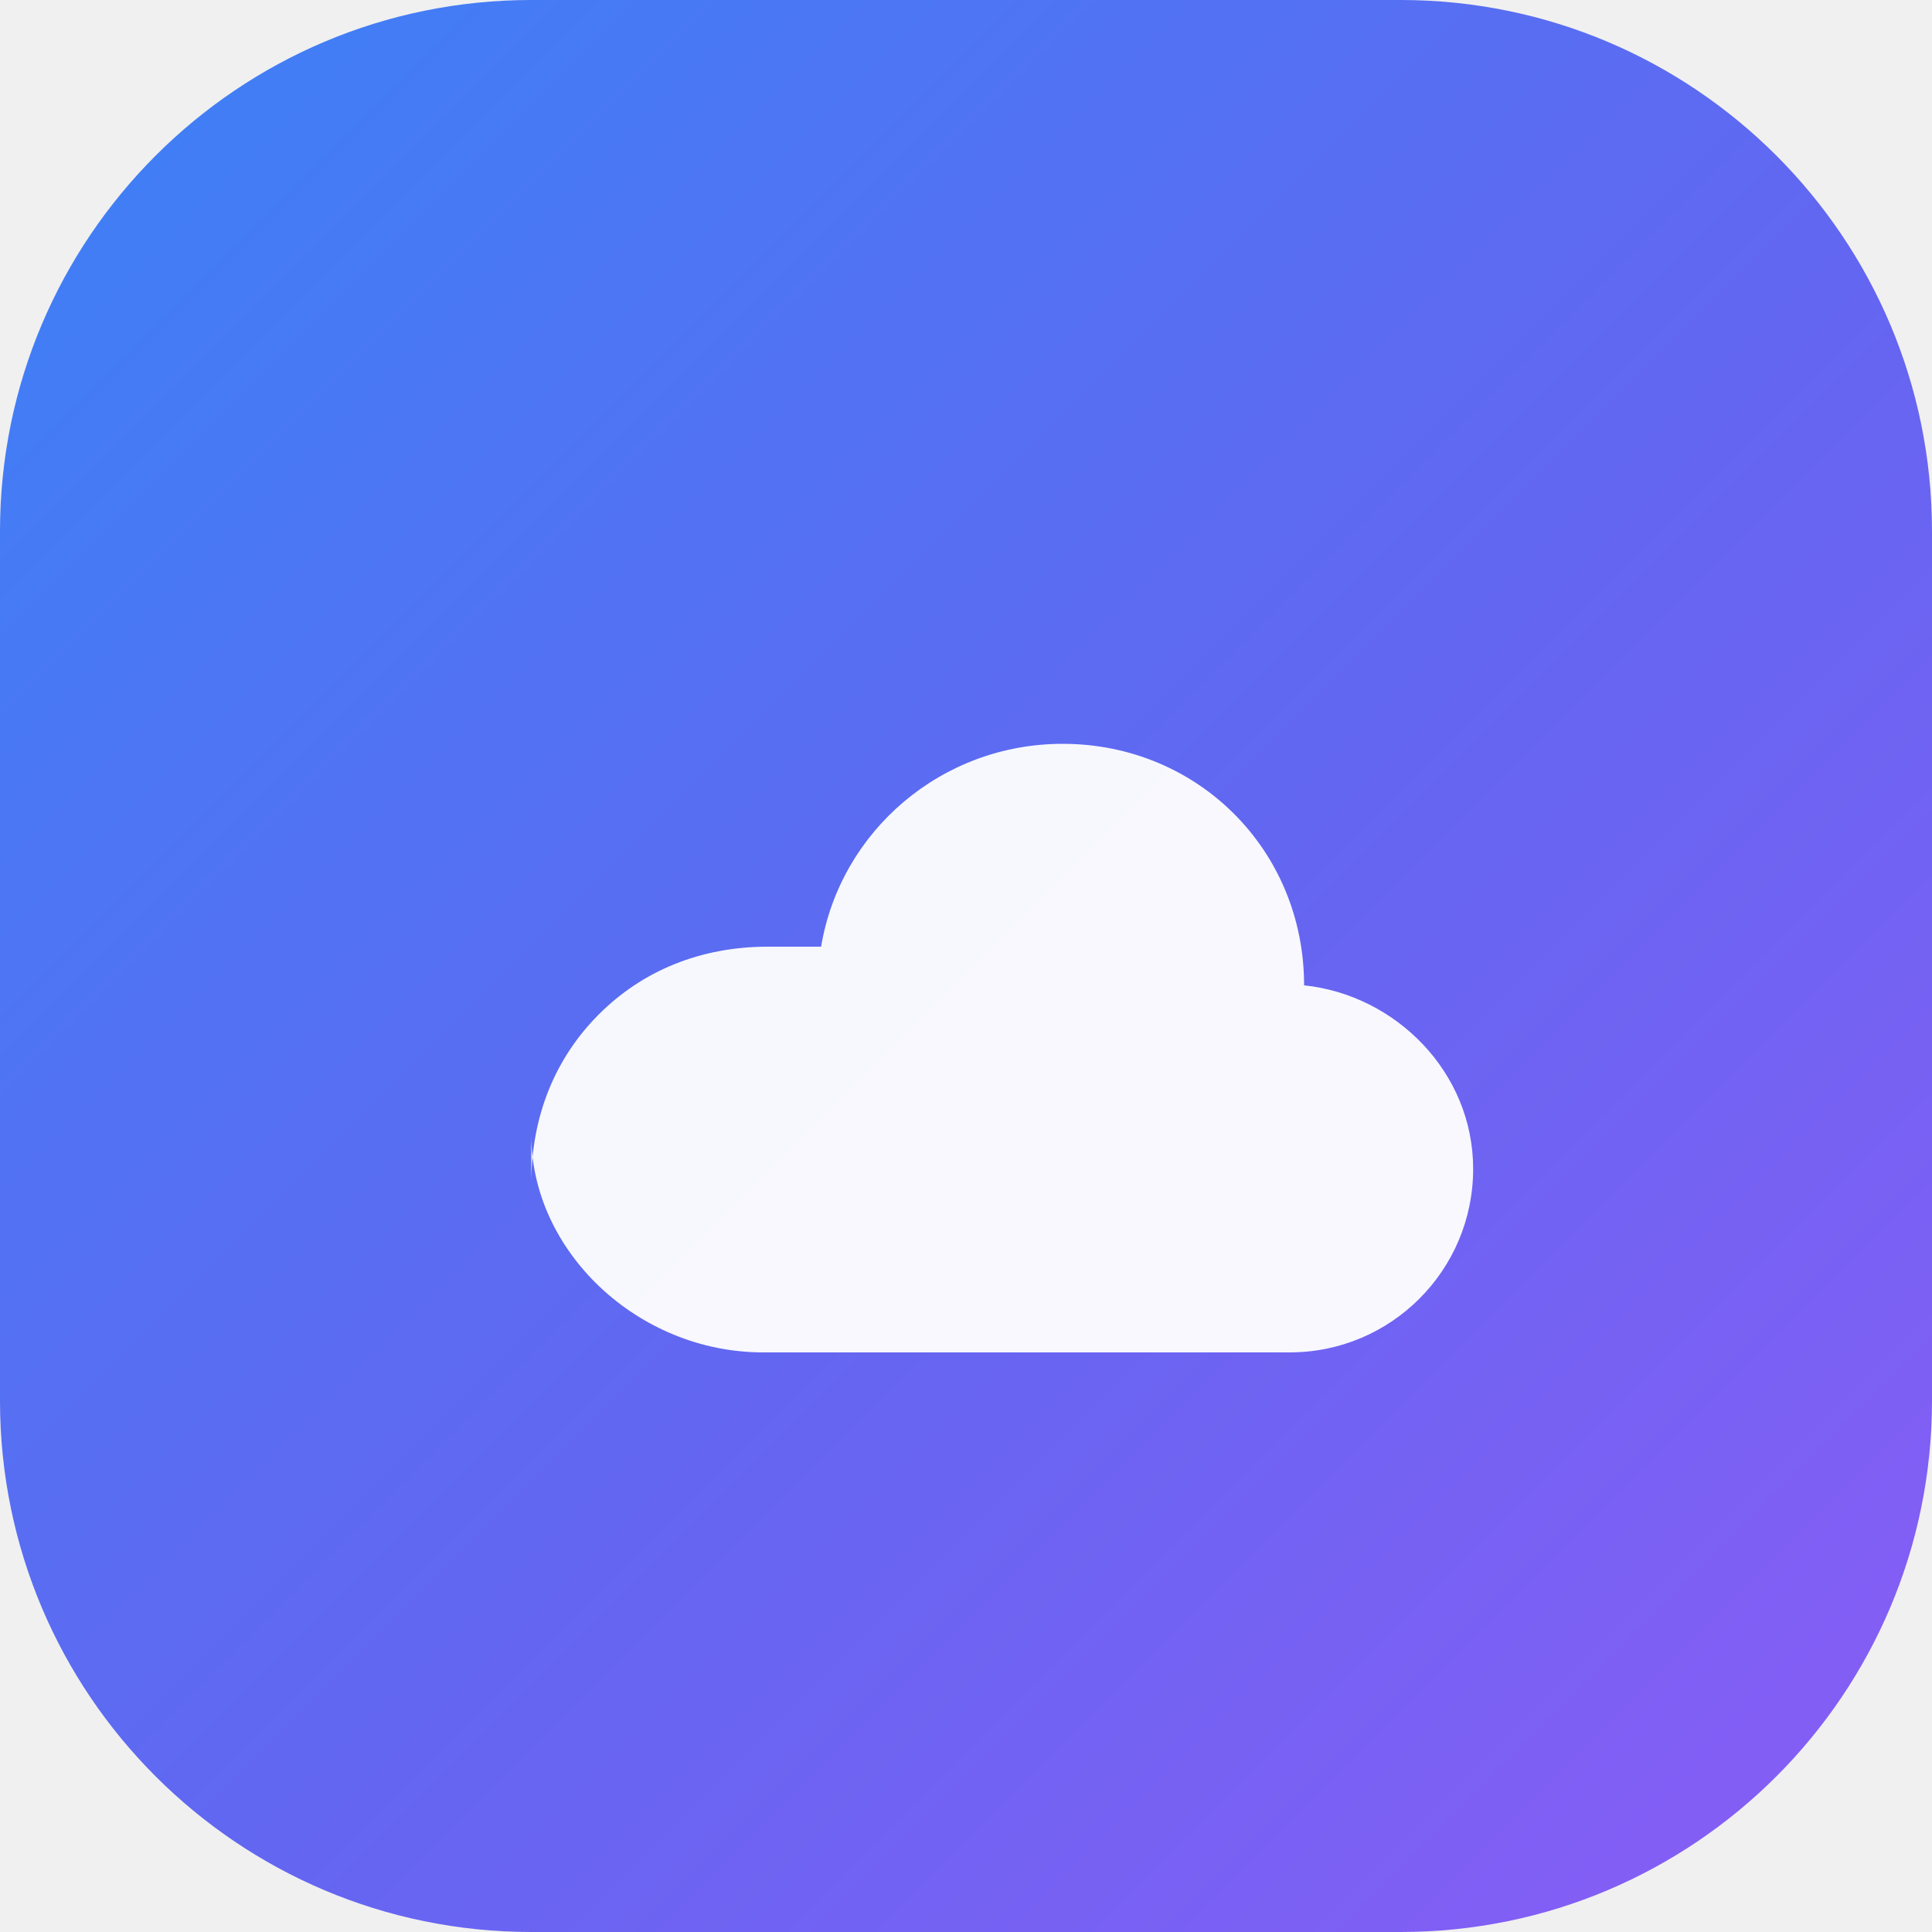
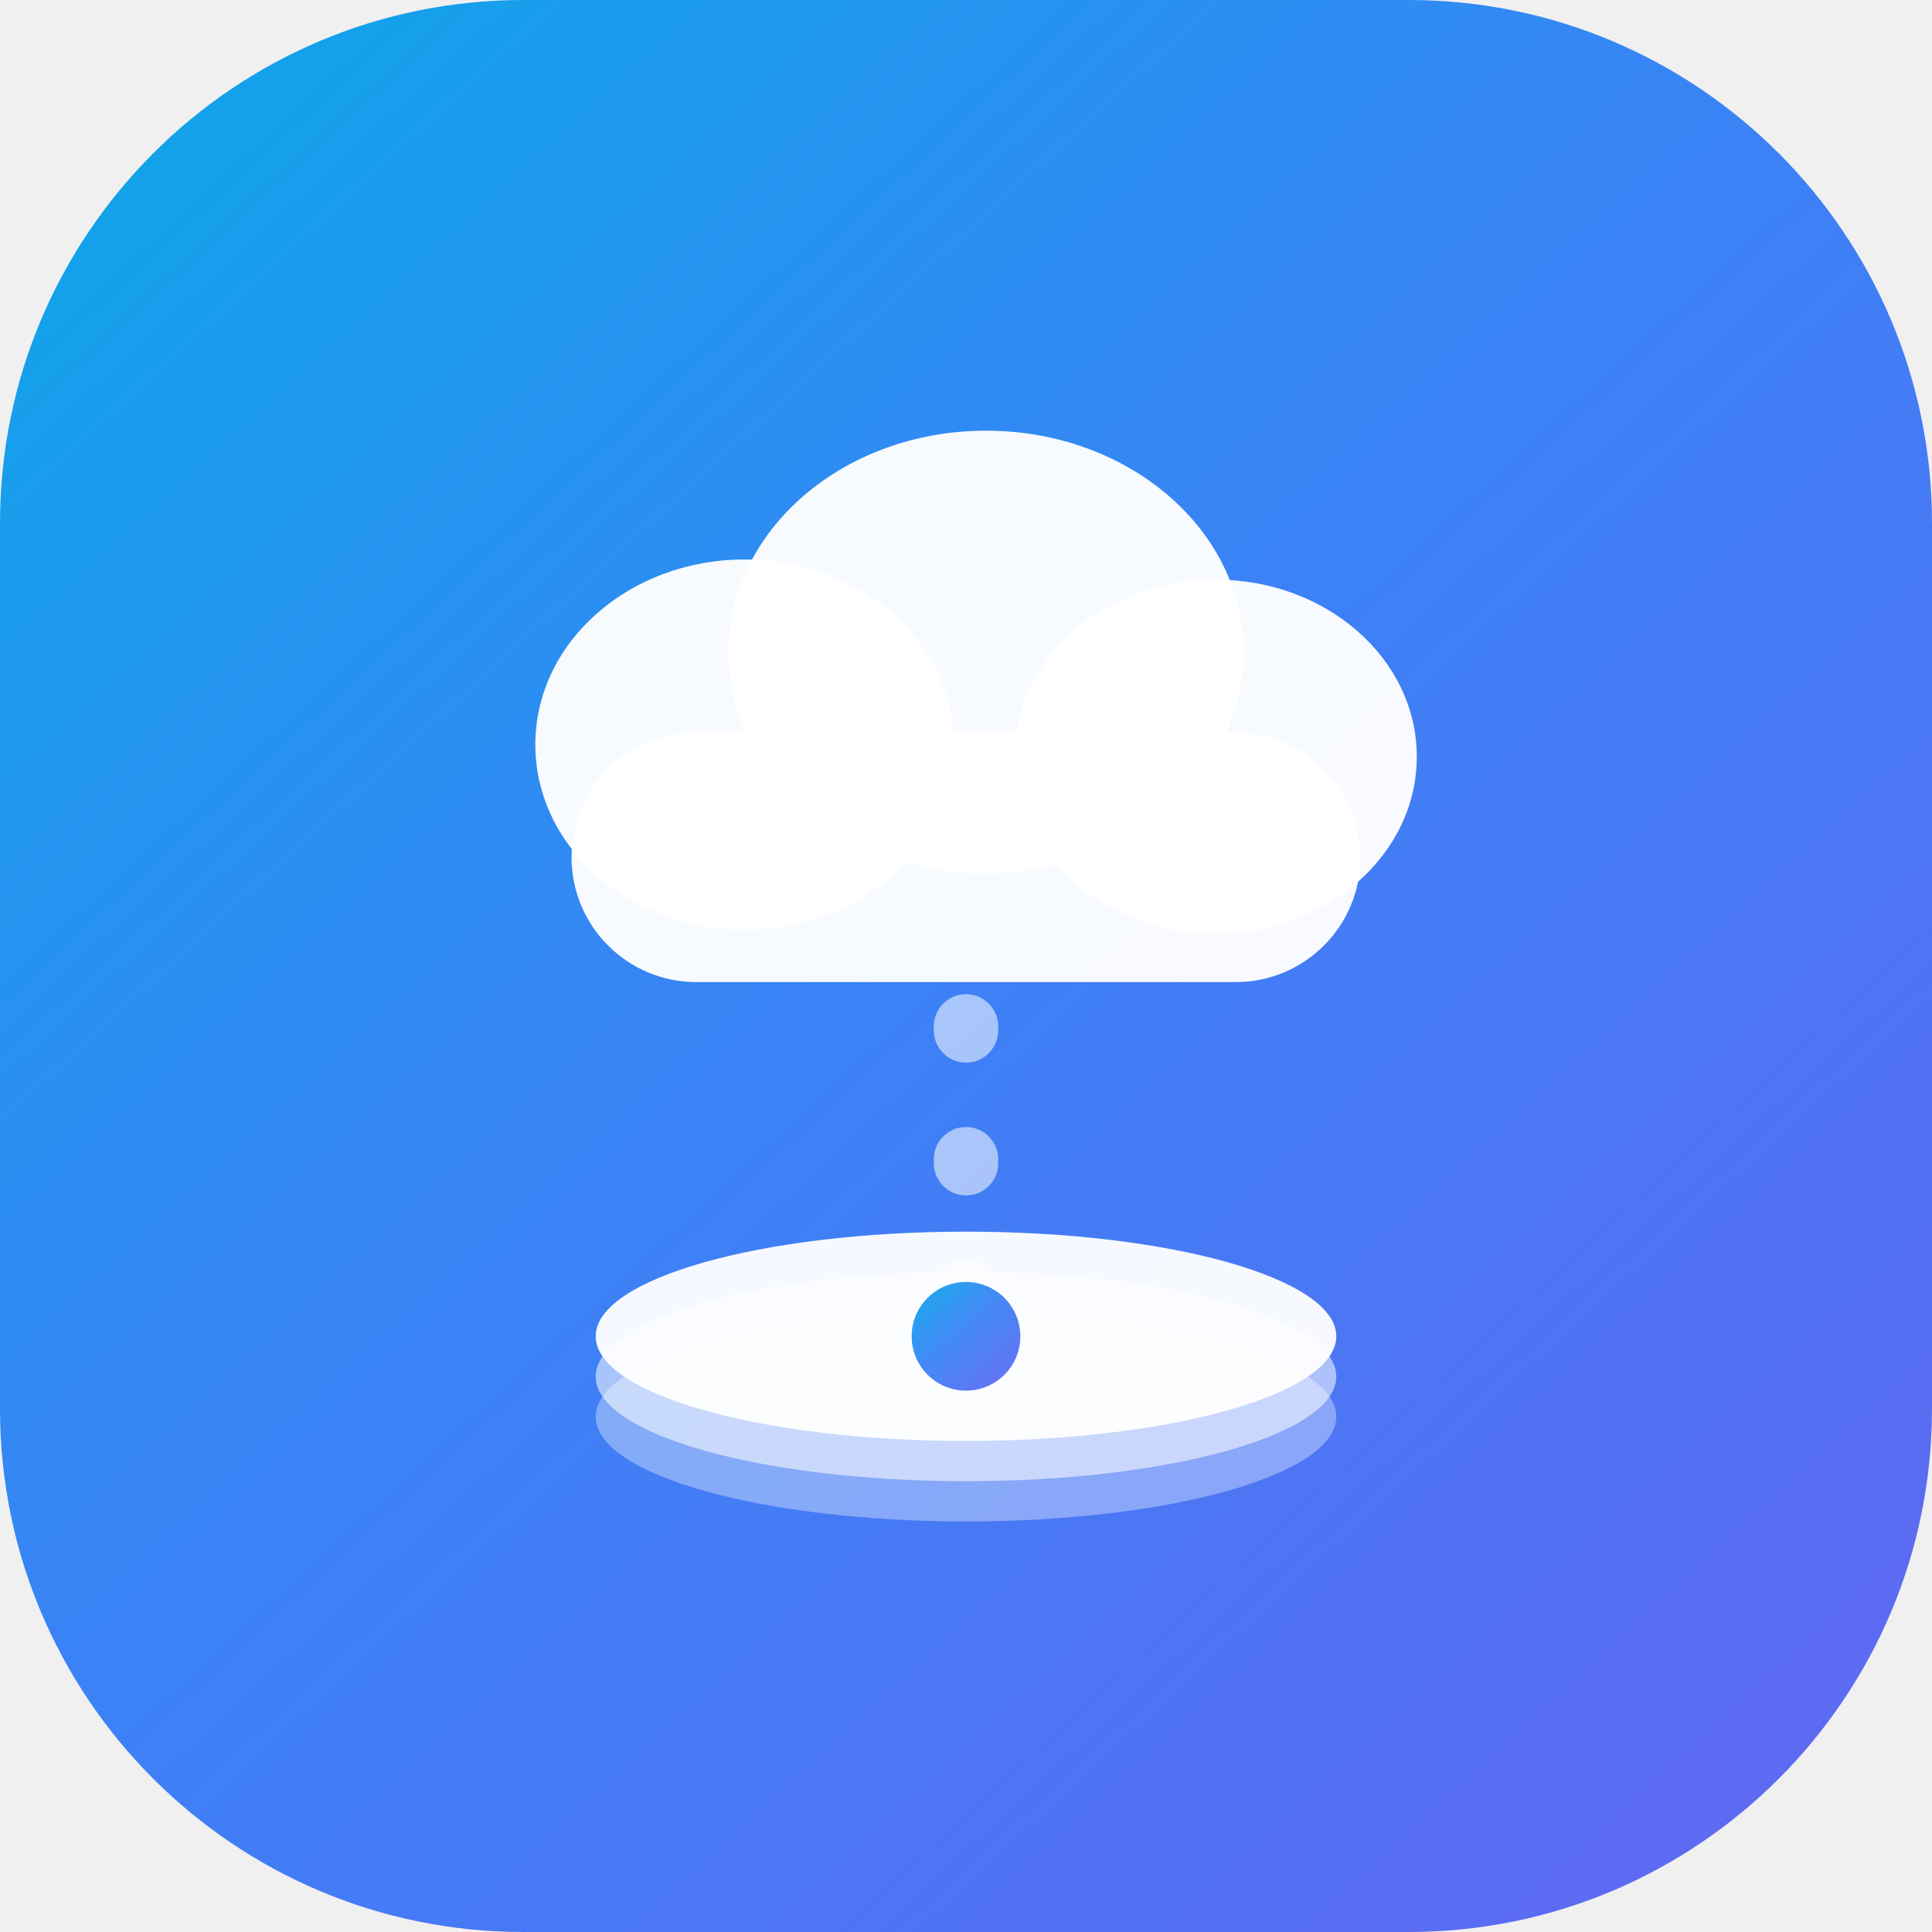
- <svg xmlns="http://www.w3.org/2000/svg" viewBox="0 0 40 40">
+ <svg xmlns="http://www.w3.org/2000/svg" viewBox="0 0 48 48">
  <defs>
-     <linearGradient id="g" x1="0%" y1="0%" x2="100%" y2="100%">
-       <stop offset="0%" stop-color="#3b82f6" />
-       <stop offset="55%" stop-color="#6366f1" />
-       <stop offset="100%" stop-color="#8b5cf6" />
+     <linearGradient id="bg" x1="8%" y1="0%" x2="100%" y2="100%">
+       <stop offset="0%" stop-color="#0ea5e9" />
+       <stop offset="45%" stop-color="#3b82f6" />
+       <stop offset="100%" stop-color="#6366f1" />
    </linearGradient>
  </defs>
-   <rect width="40" height="40" rx="11" fill="url(#g)" />
-   <path d="M11 24.5c0-1.4.5-2.6 1.4-3.5.9-.9 2.1-1.4 3.5-1.4h1.1c.4-2.4 2.5-4.2 5-4.2 2.8 0 5 2.2 5 5 1.9.2 3.5 1.8 3.5 3.8 0 2.1-1.7 3.8-3.8 3.8H15.8c-2.6 0-4.8-2.1-4.8-4.5z" fill="white" fill-opacity="0.95" />
+   <rect width="48" height="48" rx="13" fill="url(#bg)" />
+   <g fill="#fff" fill-opacity="0.96">
+     <ellipse cx="18.5" cy="18.5" rx="5.2" ry="4.6" />
+     <ellipse cx="24.5" cy="16.2" rx="6.4" ry="5.5" />
+     <ellipse cx="30.2" cy="18.8" rx="5" ry="4.4" />
+     <rect x="14.2" y="18.2" width="19.6" height="6.2" rx="3.1" />
+   </g>
+   <path d="M24 25.5 C24 29.5 24 31.5 24 34" fill="none" stroke="#fff" stroke-opacity="0.55" stroke-width="1.6" stroke-linecap="round" stroke-dasharray="0.1 3.2" />
+   <g fill="#fff">
+     <ellipse cx="24" cy="35.2" rx="9.2" ry="2.6" fill-opacity="0.35" />
+     <ellipse cx="24" cy="34.2" rx="9.2" ry="2.6" fill-opacity="0.55" />
+     <ellipse cx="24" cy="33.2" rx="9.2" ry="2.6" fill-opacity="0.95" />
+     <circle cx="24" cy="33.2" r="1.35" fill="url(#bg)" fill-opacity="0.95" />
+   </g>
</svg>
